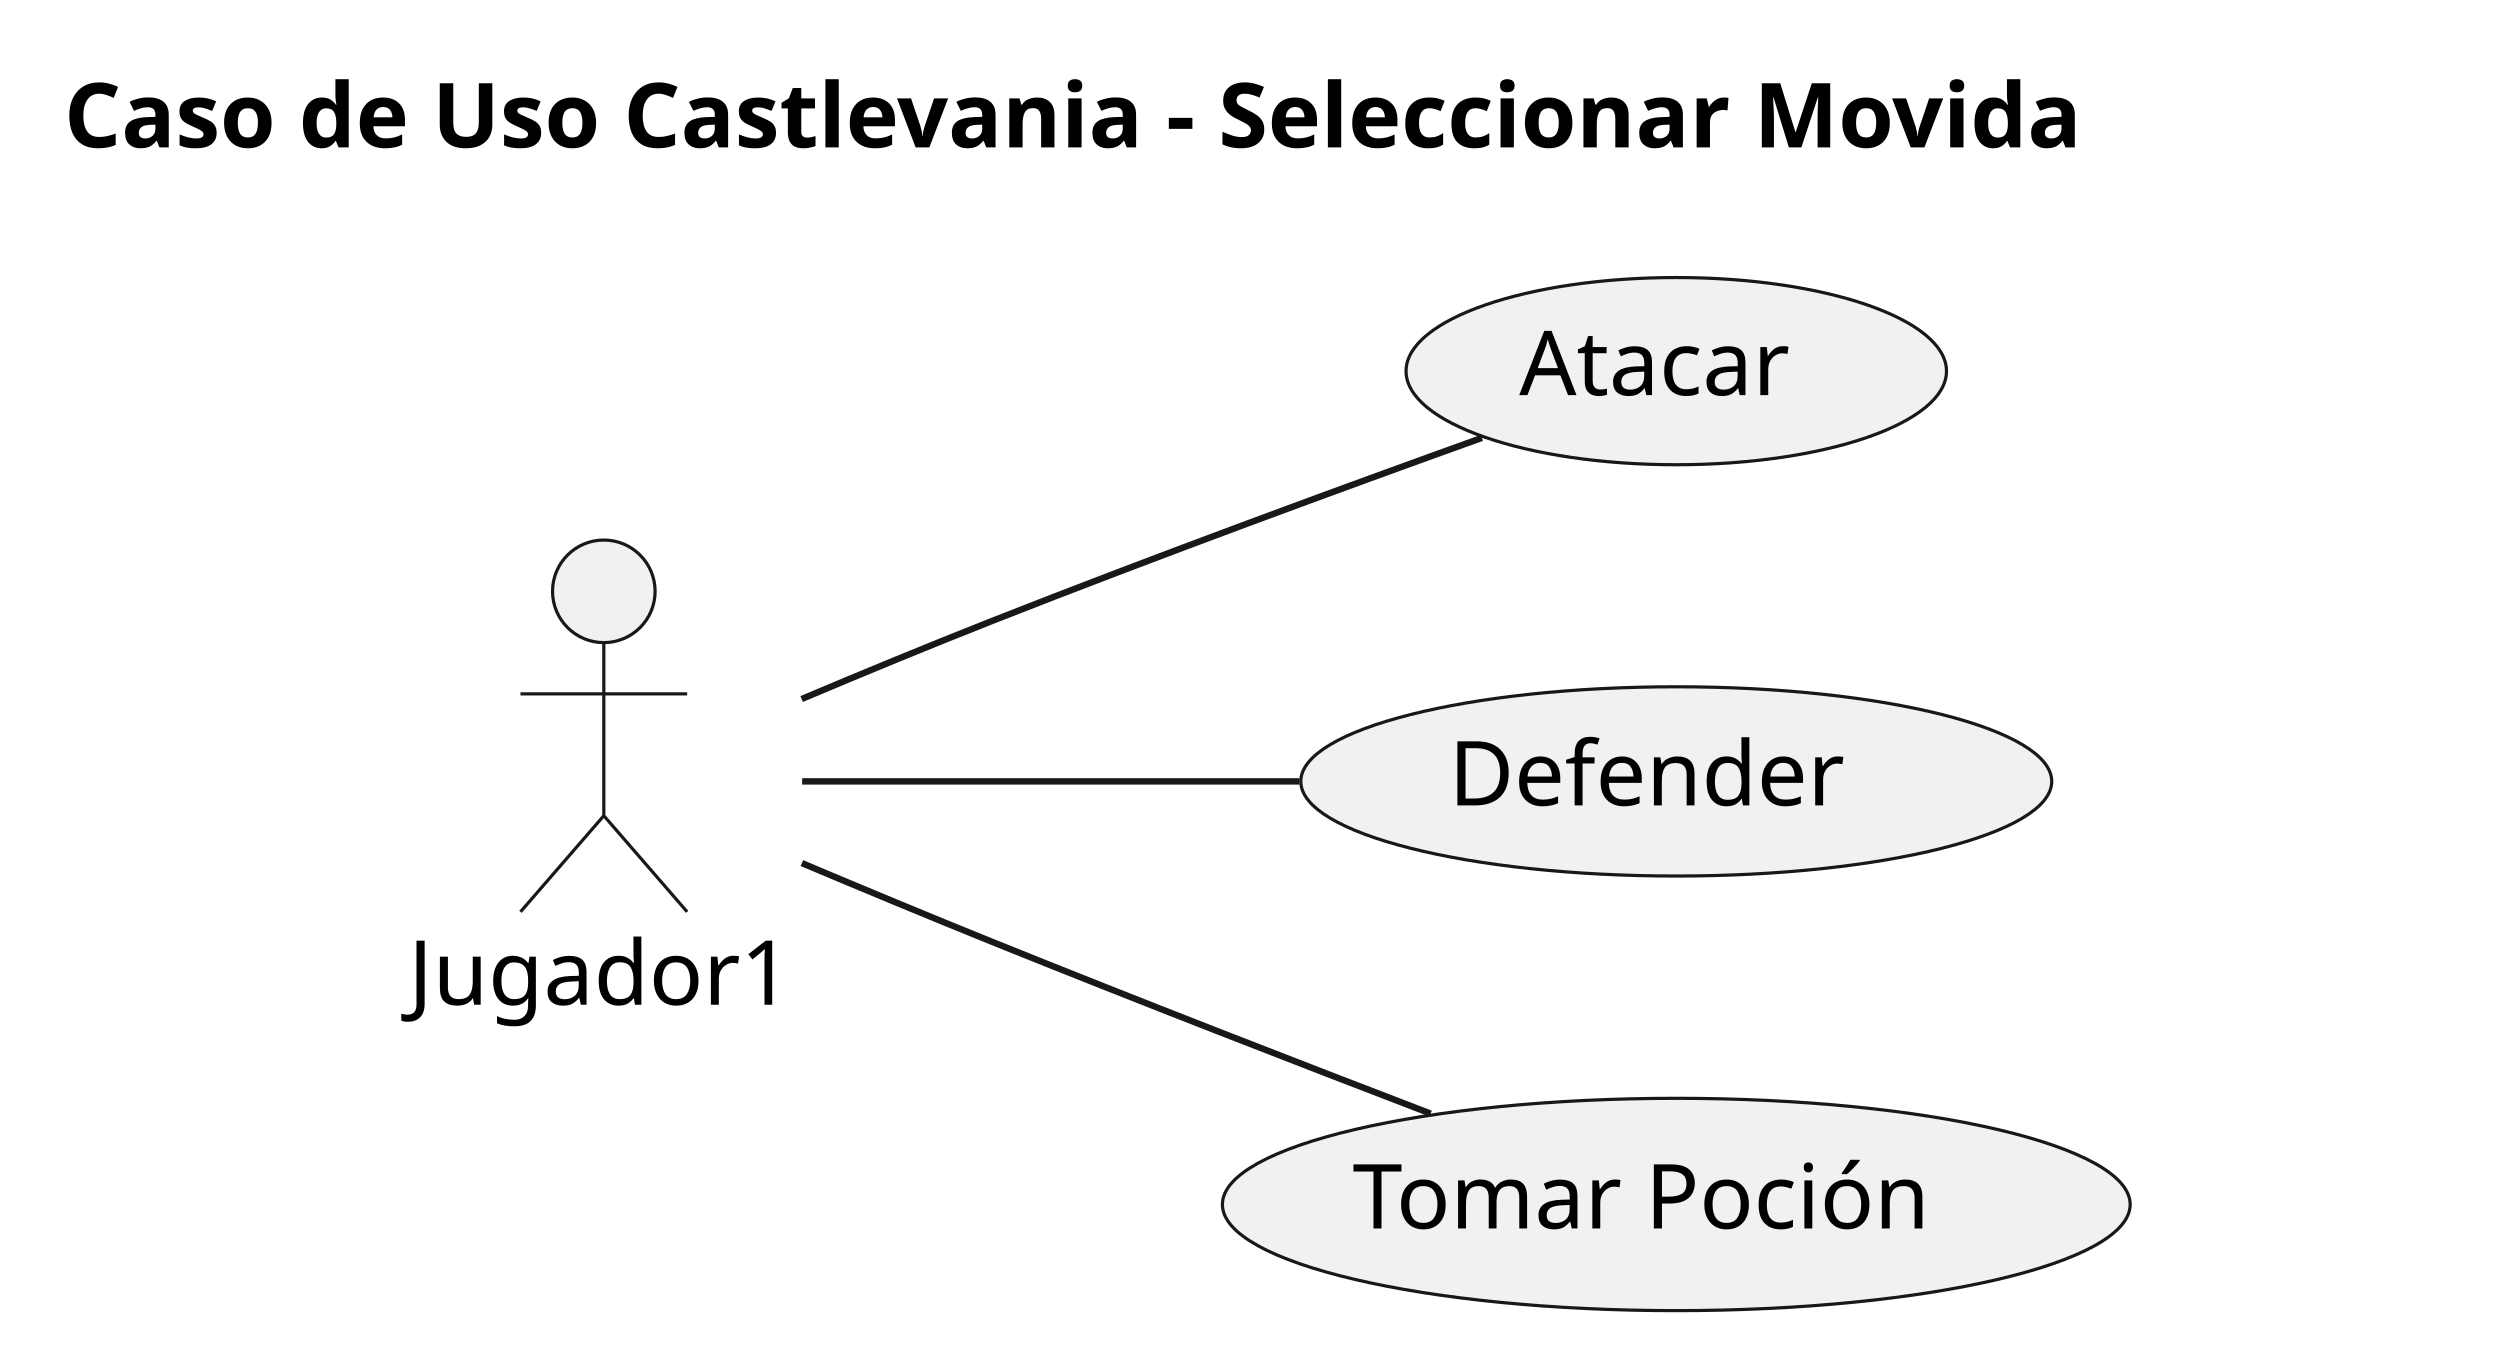
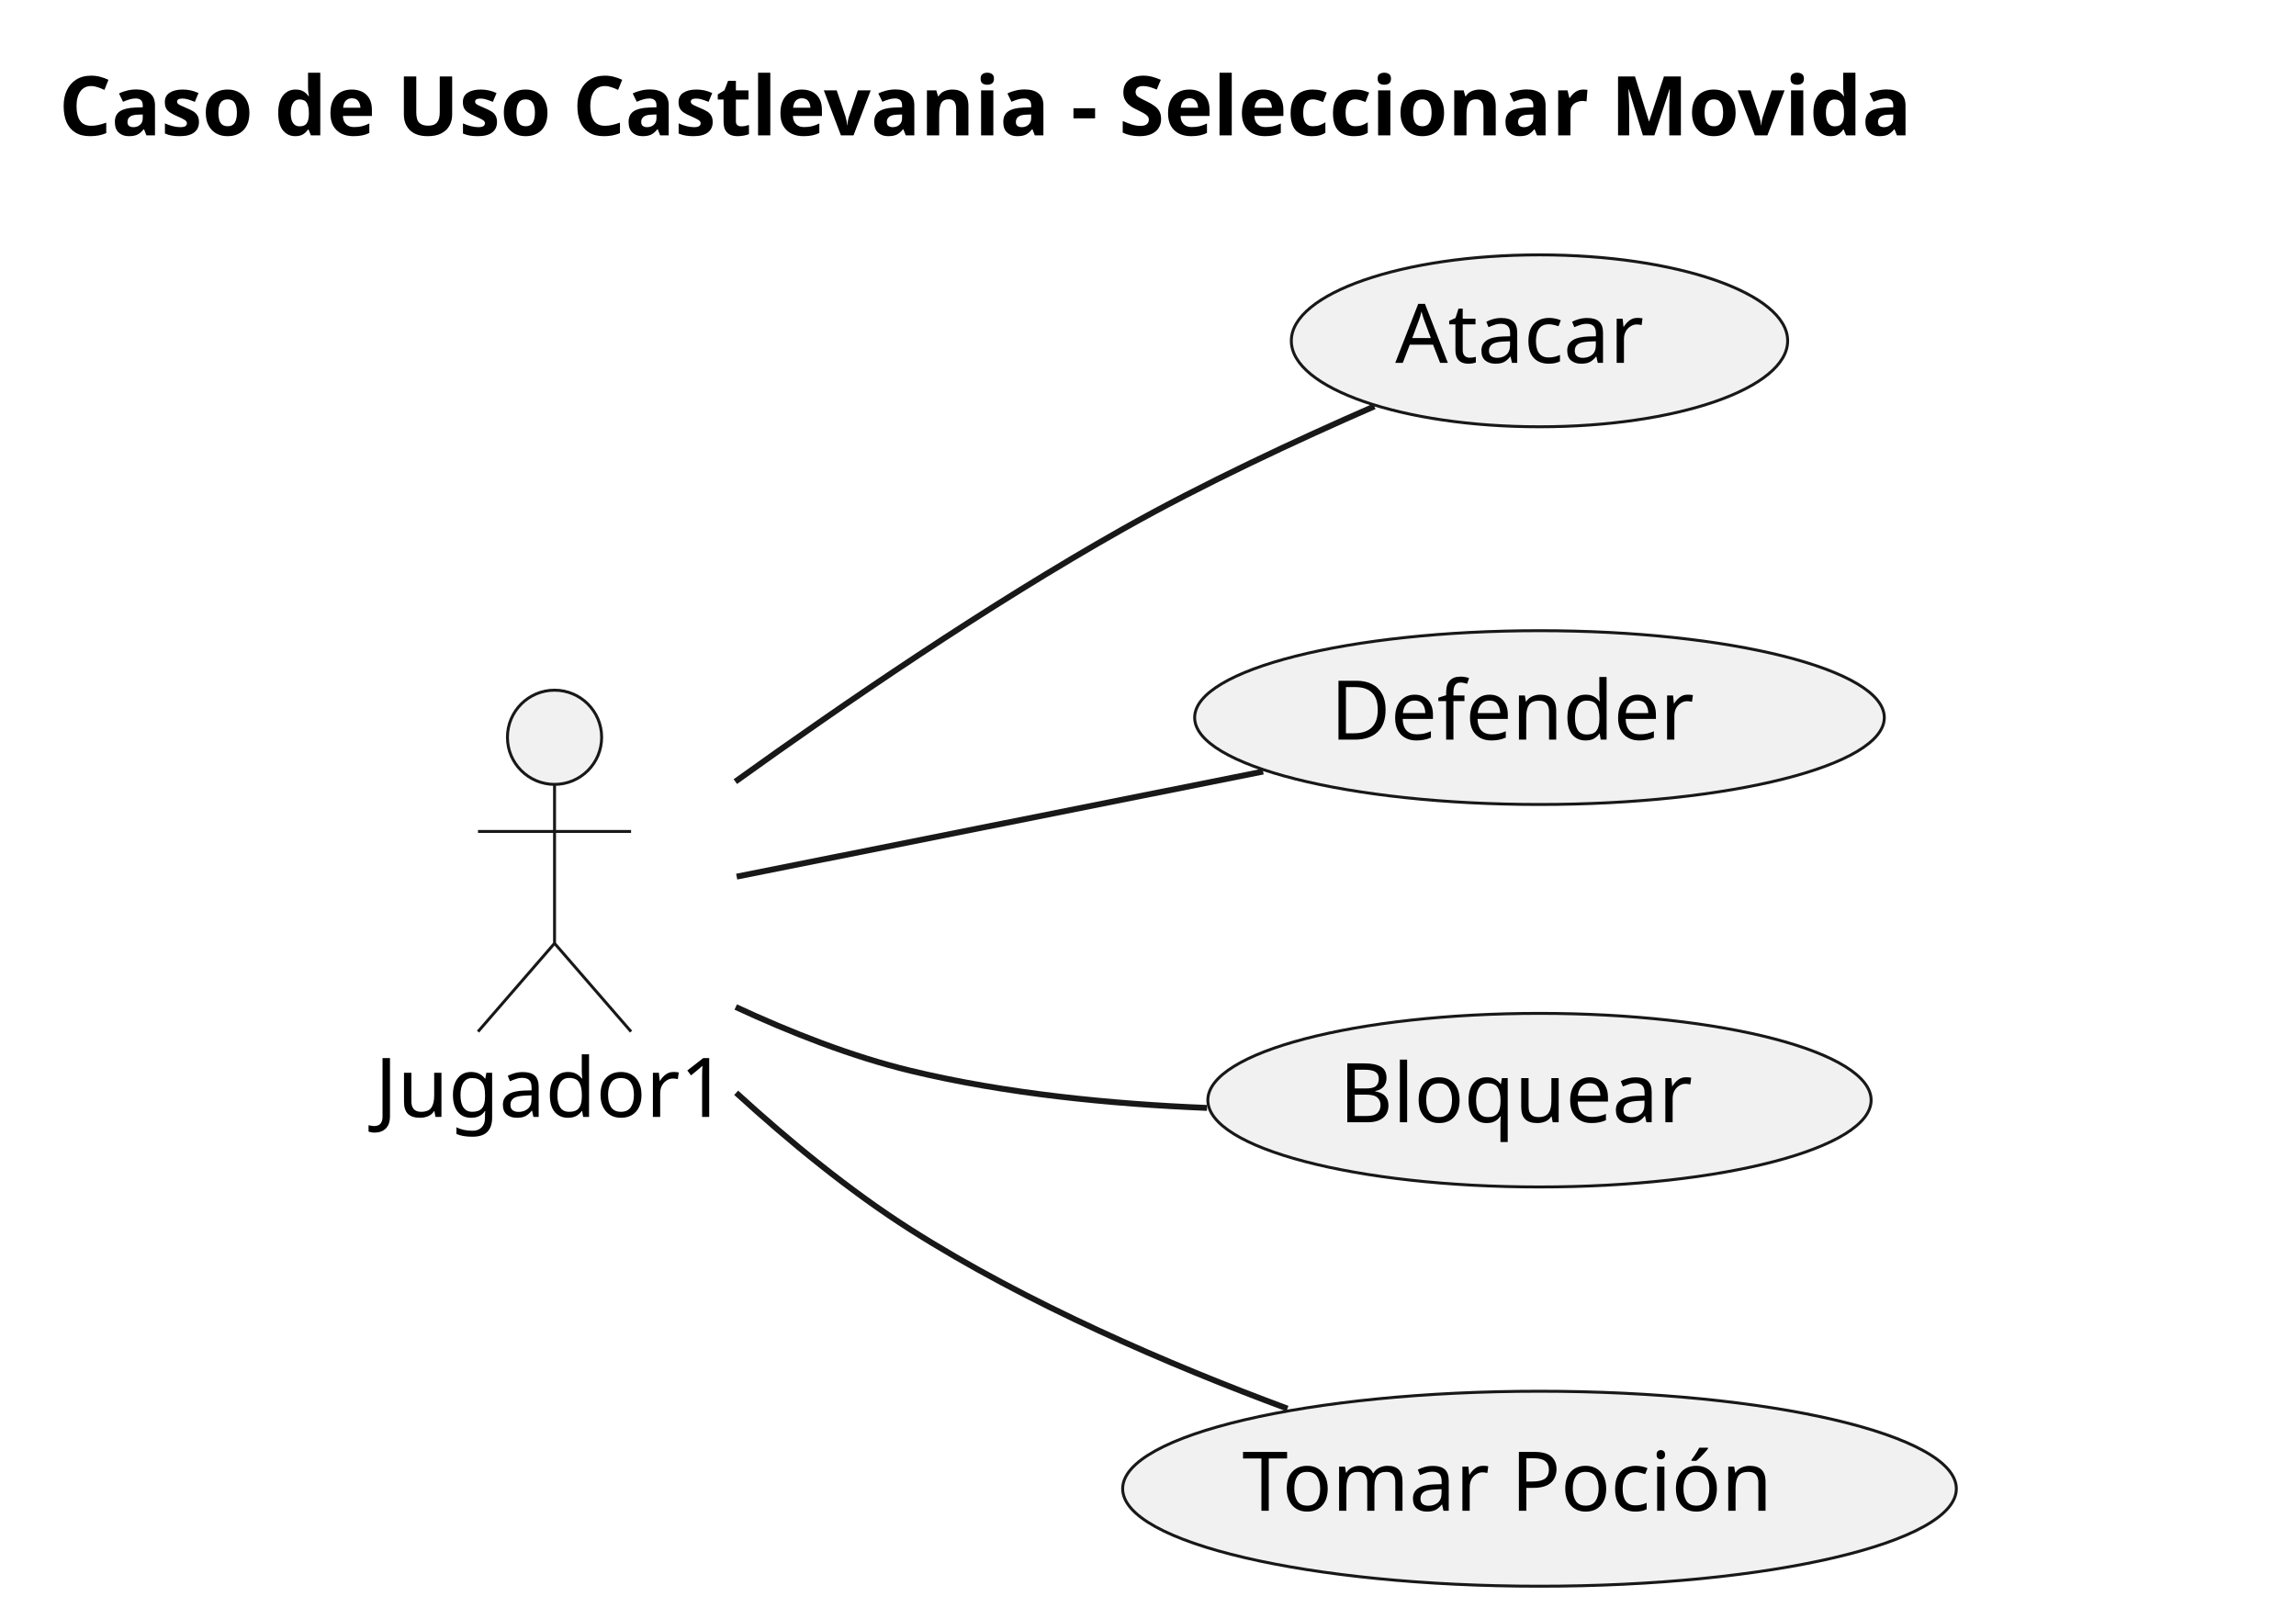
- <svg xmlns="http://www.w3.org/2000/svg" contentStyleType="text/css" height="210px" preserveAspectRatio="none" style="width:390px;height:210px;background:#FFFFFF;" version="1.1" viewBox="0 0 390 210" width="390px" zoomAndPan="magnify">
+ <svg xmlns="http://www.w3.org/2000/svg" contentStyleType="text/css" height="275px" preserveAspectRatio="none" style="width:390px;height:275px;background:#FFFFFF;" version="1.1" viewBox="0 0 390 275" width="390px" zoomAndPan="magnify">
  <defs />
  <g>
    <text fill="#000000" font-family="sans-serif" font-size="14" font-weight="bold" lengthAdjust="spacing" textLength="362" x="10" y="22.995">Caso de Uso Castlevania - Seleccionar Movida</text>
    <g id="elem_user">
-       <ellipse cx="94.195" cy="92.247" fill="#F1F1F1" rx="8" ry="8" style="stroke:#181818;stroke-width:0.5;" />
-       <path d="M94.195,100.247 L94.195,127.247 M81.195,108.247 L107.195,108.247 M94.195,127.247 L81.195,142.247 M94.195,127.247 L107.195,142.247 " fill="none" style="stroke:#181818;stroke-width:0.5;" />
-       <text fill="#000000" font-family="sans-serif" font-size="14" lengthAdjust="spacing" textLength="61" x="63.695" y="156.742">Jugador1</text>
+       <ellipse cx="94.195" cy="125.247" fill="#F1F1F1" rx="8" ry="8" style="stroke:#181818;stroke-width:0.5;" />
+       <path d="M94.195,133.247 L94.195,160.247 M81.195,141.247 L107.195,141.247 M94.195,160.247 L81.195,175.247 M94.195,160.247 L107.195,175.247 " fill="none" style="stroke:#181818;stroke-width:0.5;" />
+       <text fill="#000000" font-family="sans-serif" font-size="14" lengthAdjust="spacing" textLength="61" x="63.695" y="189.742">Jugador1</text>
    </g>
    <g id="elem_atacar">
      <ellipse cx="261.498" cy="57.898" fill="#F1F1F1" rx="42.153" ry="14.601" style="stroke:#181818;stroke-width:0.5;" />
      <text fill="#000000" font-family="sans-serif" font-size="14" lengthAdjust="spacing" textLength="43" x="236.998" y="61.646">Atacar</text>
    </g>
    <g id="elem_defender">
      <ellipse cx="261.498" cy="121.899" fill="#F1F1F1" rx="58.573" ry="14.762" style="stroke:#181818;stroke-width:0.5;" />
      <text fill="#000000" font-family="sans-serif" font-size="14" lengthAdjust="spacing" textLength="65" x="225.998" y="125.646">Defender</text>
    </g>
+     <g id="elem_bloquear">
+       <ellipse cx="261.498" cy="186.892" fill="#F1F1F1" rx="56.333" ry="14.745" style="stroke:#181818;stroke-width:0.5;" />
+       <text fill="#000000" font-family="sans-serif" font-size="14" lengthAdjust="spacing" textLength="62" x="227.498" y="190.64">Bloquear</text>
+     </g>
    <g id="elem_tomarPocion">
-       <ellipse cx="261.5" cy="187.898" fill="#F1F1F1" rx="70.805" ry="16.561" style="stroke:#181818;stroke-width:0.5;" />
-       <text fill="#000000" font-family="sans-serif" font-size="14" lengthAdjust="spacing" textLength="95" x="211" y="191.645">Tomar Poción</text>
+       <ellipse cx="261.5" cy="252.898" fill="#F1F1F1" rx="70.805" ry="16.561" style="stroke:#181818;stroke-width:0.5;" />
+       <text fill="#000000" font-family="sans-serif" font-size="14" lengthAdjust="spacing" textLength="95" x="211" y="256.645">Tomar Poción</text>
    </g>
    <g id="link_user_atacar">
-       <path d="M125.055,109.047 C134.495,105.057 145.005,100.717 154.695,96.897 C180.375,86.777 209.865,75.967 231.175,68.307 " fill="none" id="user-atacar" style="stroke:#181818;stroke-width:1.0;" />
-       <text fill="#000000" font-family="sans-serif" font-size="13" lengthAdjust="spacing" textLength="4" x="155.695" y="90.964"> </text>
+       <path d="M124.905,132.777 C143.345,119.527 167.815,102.807 190.695,89.897 C204.395,82.167 220.295,74.767 233.455,69.027 " fill="none" id="user-atacar" style="stroke:#181818;stroke-width:1.0;" />
+       <text fill="#000000" font-family="sans-serif" font-size="13" lengthAdjust="spacing" textLength="4" x="155.695" y="105.964"> </text>
    </g>
    <g id="link_user_defender">
-       <path d="M125.135,121.897 C146.715,121.897 176.535,121.897 202.695,121.897 " fill="none" id="user-defender" style="stroke:#181818;stroke-width:1.0;" />
-       <text fill="#000000" font-family="sans-serif" font-size="13" lengthAdjust="spacing" textLength="4" x="155.695" y="117.964"> </text>
+       <path d="M125.135,148.917 C150.065,143.947 185.985,136.767 214.555,131.067 " fill="none" id="user-defender" style="stroke:#181818;stroke-width:1.0;" />
+       <text fill="#000000" font-family="sans-serif" font-size="13" lengthAdjust="spacing" textLength="4" x="155.695" y="138.964"> </text>
+     </g>
+     <g id="link_user_bloquear">
+       <path d="M124.975,171.067 C134.245,175.367 144.655,179.477 154.695,181.897 C170.785,185.777 188.635,187.547 205.025,188.207 " fill="none" id="user-bloquear" style="stroke:#181818;stroke-width:1.0;" />
+       <text fill="#000000" font-family="sans-serif" font-size="13" lengthAdjust="spacing" textLength="4" x="155.695" y="177.964"> </text>
    </g>
    <g id="link_user_tomarPocion">
-       <path d="M125.095,134.647 C134.535,138.627 145.035,142.997 154.695,146.897 C177.345,156.037 202.875,165.947 223.185,173.727 " fill="none" id="user-tomarPocion" style="stroke:#181818;stroke-width:1.0;" />
-       <text fill="#000000" font-family="sans-serif" font-size="13" lengthAdjust="spacing" textLength="4" x="155.695" y="142.964"> </text>
+       <path d="M125.045,185.637 C134.065,193.877 144.335,202.317 154.695,208.897 C174.515,221.477 198.545,231.807 218.685,239.287 " fill="none" id="user-tomarPocion" style="stroke:#181818;stroke-width:1.0;" />
+       <text fill="#000000" font-family="sans-serif" font-size="13" lengthAdjust="spacing" textLength="4" x="155.695" y="204.964"> </text>
    </g>
  </g>
</svg>
